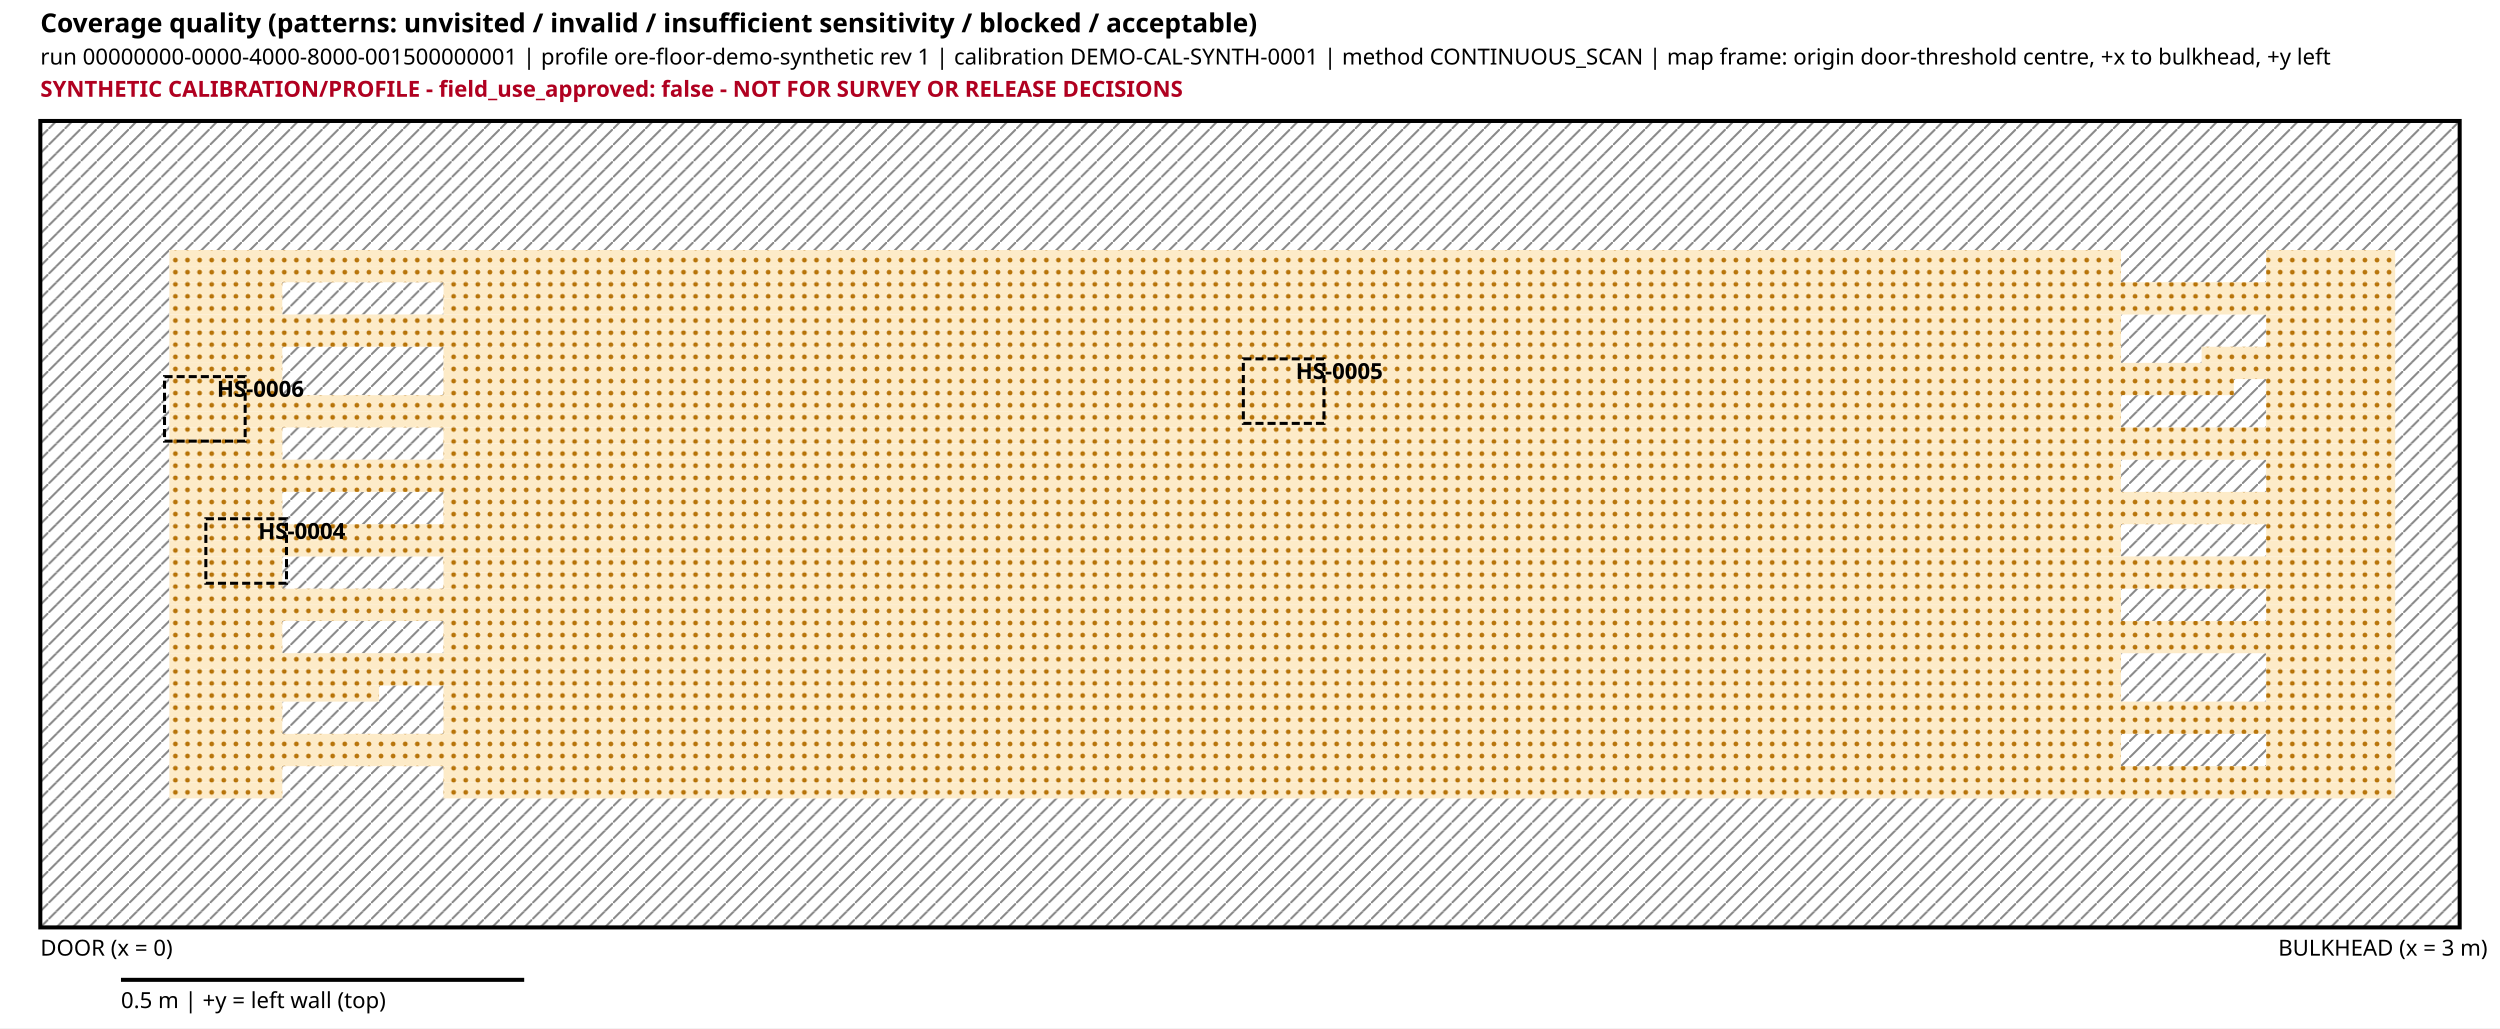
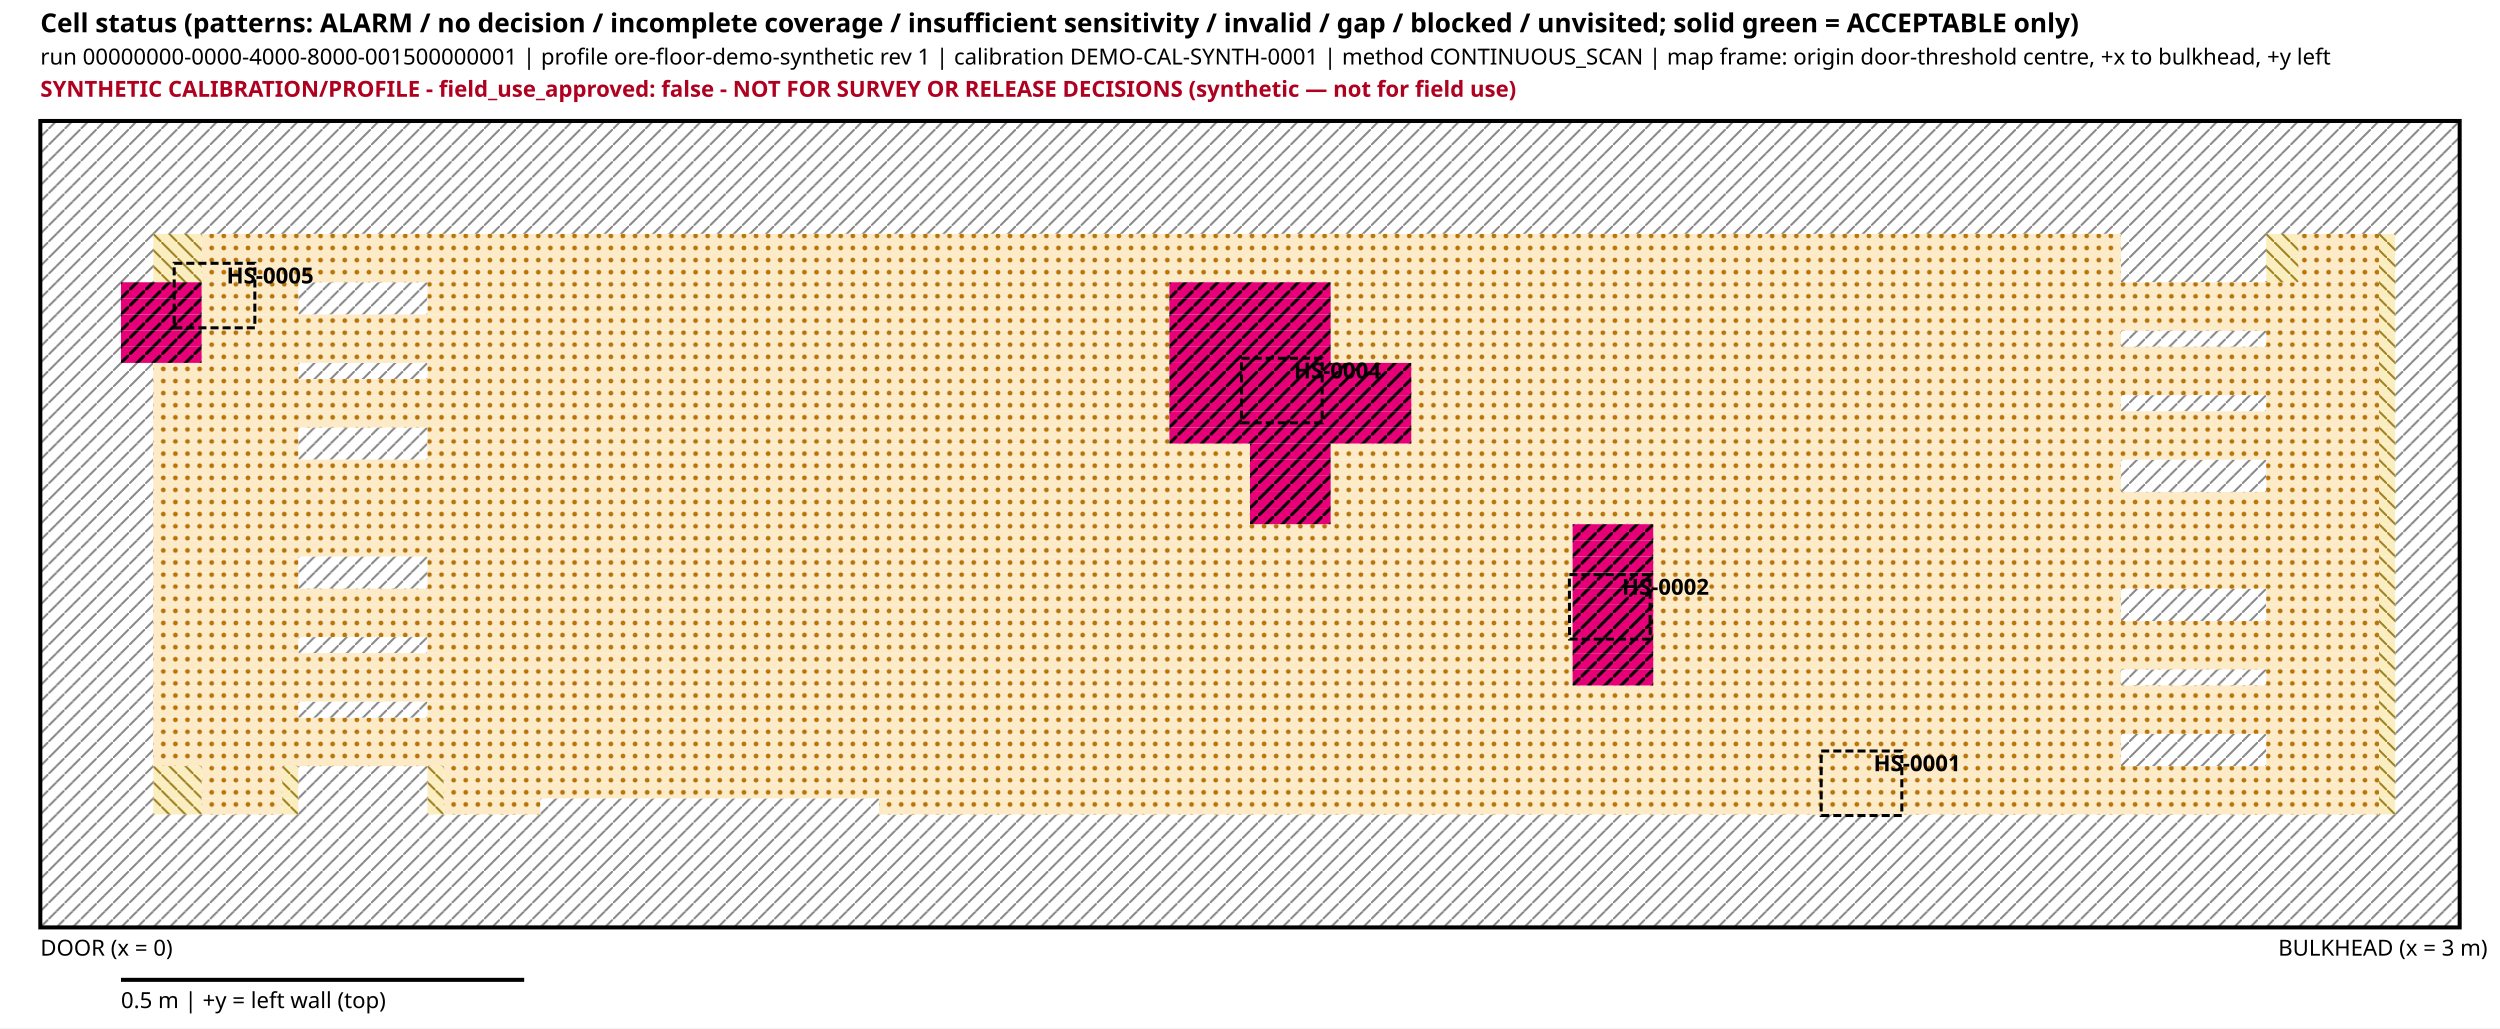
<svg xmlns="http://www.w3.org/2000/svg" width="1240" height="510" viewBox="0 0 1240 510" font-family="sans-serif" font-size="11">
  <defs>
    <pattern id="p-UNVISITED" width="8" height="8" patternUnits="userSpaceOnUse">
      <rect width="8" height="8" fill="#fff" />
      <path d="M0 8L8 0" stroke="#888" stroke-width="1" />
    </pattern>
    <pattern id="p-INVALID_DATA" width="8" height="8" patternUnits="userSpaceOnUse">
      <rect width="8" height="8" fill="#f6d5d5" />
      <path d="M0 0L8 8M0 8L8 0" stroke="#c83c3c" stroke-width="1" />
    </pattern>
    <pattern id="p-INSUFFICIENT_SENSITIVITY" width="6" height="6" patternUnits="userSpaceOnUse">
      <rect width="6" height="6" fill="#fdebc8" />
      <circle cx="3" cy="3" r="1.2" fill="#b9770e" />
    </pattern>
    <pattern id="p-BLOCKED" width="8" height="8" patternUnits="userSpaceOnUse">
      <rect width="8" height="8" fill="#e4dcf0" />
      <path d="M0 4H8" stroke="#785aa0" stroke-width="2" />
    </pattern>
    <pattern id="p-EXCLUDED" width="8" height="8" patternUnits="userSpaceOnUse">
      <rect width="8" height="8" fill="#5a5a5a" />
    </pattern>
    <pattern id="p-ACCEPTABLE" width="8" height="8" patternUnits="userSpaceOnUse">
      <rect width="8" height="8" fill="#2e8b57" />
    </pattern>
+     <pattern id="p-NO_DECISION" width="8" height="8" patternUnits="userSpaceOnUse">
+       <rect width="8" height="8" fill="#e6e6f2" />
+       <path d="M0 4H8M4 0V8" stroke="#6a6aa0" stroke-width="1" />
+     </pattern>
+     <pattern id="p-INCOMPLETE_COVERAGE" width="8" height="8" patternUnits="userSpaceOnUse">
+       <rect width="8" height="8" fill="#faeec0" />
+       <path d="M0 0L8 8" stroke="#a08020" stroke-width="1" />
+     </pattern>
+     <pattern id="p-ALARM" width="8" height="8" patternUnits="userSpaceOnUse">
+       <rect width="8" height="8" fill="#e60078" />
+       <path d="M0 8L8 0" stroke="#000" stroke-width="1.5" />
+     </pattern>
+     <pattern id="p-ACQUISITION_GAP" width="8" height="8" patternUnits="userSpaceOnUse">
+       <rect width="8" height="8" fill="#ddd" />
+       <circle cx="4" cy="4" r="2" fill="#666" />
+     </pattern>
  </defs>
  <rect width="1240" height="510" fill="#fff" />
-   <text x="20" y="16" font-size="13" font-weight="bold">Coverage quality (patterns: unvisited / invalid / insufficient sensitivity / blocked / acceptable)</text>
+   <text x="20" y="16" font-size="13" font-weight="bold">Cell status (patterns: ALARM / no decision / incomplete coverage / insufficient sensitivity / invalid / gap / blocked / unvisited; solid green = ACCEPTABLE only)</text>
  <text x="20" y="32">run 00000000-0000-4000-8000-001500000001 | profile ore-floor-demo-synthetic rev 1 | calibration DEMO-CAL-SYNTH-0001 | method CONTINUOUS_SCAN | map frame: origin door-threshold centre, +x to bulkhead, +y left</text>
-   <text x="20" y="48" fill="#b00020" font-weight="bold">SYNTHETIC CALIBRATION/PROFILE - field_use_approved: false - NOT FOR SURVEY OR RELEASE DECISIONS</text>
+   <text x="20" y="48" fill="#b00020" font-weight="bold">SYNTHETIC CALIBRATION/PROFILE - field_use_approved: false - NOT FOR SURVEY OR RELEASE DECISIONS (synthetic — not for field use)</text>
  <rect x="20.0" y="452.0" width="1200.0" height="8.0" fill="url(#p-UNVISITED)" />
  <rect x="20.0" y="444.0" width="1200.0" height="8.0" fill="url(#p-UNVISITED)" />
  <rect x="20.0" y="436.0" width="1200.0" height="8.0" fill="url(#p-UNVISITED)" />
  <rect x="20.0" y="428.0" width="1200.0" height="8.0" fill="url(#p-UNVISITED)" />
  <rect x="20.0" y="420.0" width="1200.0" height="8.0" fill="url(#p-UNVISITED)" />
  <rect x="20.0" y="412.0" width="1200.0" height="8.0" fill="url(#p-UNVISITED)" />
  <rect x="20.0" y="404.0" width="1200.0" height="8.0" fill="url(#p-UNVISITED)" />
-   <rect x="20.0" y="396.0" width="1200.0" height="8.0" fill="url(#p-UNVISITED)" />
-   <rect x="20.0" y="388.0" width="64.0" height="8.0" fill="url(#p-UNVISITED)" />
-   <rect x="140.0" y="388.0" width="80.0" height="8.0" fill="url(#p-UNVISITED)" />
+   <rect x="20.0" y="396.0" width="56.0" height="8.0" fill="url(#p-UNVISITED)" />
+   <rect x="148.0" y="396.0" width="64.0" height="8.0" fill="url(#p-UNVISITED)" />
+   <rect x="268.0" y="396.0" width="168.0" height="8.0" fill="url(#p-UNVISITED)" />
+   <rect x="1188.0" y="396.0" width="32.0" height="8.0" fill="url(#p-UNVISITED)" />
+   <rect x="20.0" y="388.0" width="56.0" height="8.0" fill="url(#p-UNVISITED)" />
+   <rect x="148.0" y="388.0" width="64.0" height="8.0" fill="url(#p-UNVISITED)" />
  <rect x="1188.0" y="388.0" width="32.0" height="8.0" fill="url(#p-UNVISITED)" />
-   <rect x="20.0" y="380.0" width="64.0" height="8.0" fill="url(#p-UNVISITED)" />
-   <rect x="140.0" y="380.0" width="80.0" height="8.0" fill="url(#p-UNVISITED)" />
+   <rect x="20.0" y="380.0" width="56.0" height="8.0" fill="url(#p-UNVISITED)" />
+   <rect x="148.0" y="380.0" width="64.0" height="8.0" fill="url(#p-UNVISITED)" />
  <rect x="1188.0" y="380.0" width="32.0" height="8.0" fill="url(#p-UNVISITED)" />
-   <rect x="20.0" y="372.0" width="64.0" height="8.0" fill="url(#p-UNVISITED)" />
+   <rect x="20.0" y="372.0" width="56.0" height="8.0" fill="url(#p-UNVISITED)" />
  <rect x="1052.0" y="372.0" width="72.0" height="8.0" fill="url(#p-UNVISITED)" />
  <rect x="1188.0" y="372.0" width="32.0" height="8.0" fill="url(#p-UNVISITED)" />
-   <rect x="20.0" y="364.0" width="64.0" height="8.0" fill="url(#p-UNVISITED)" />
+   <rect x="20.0" y="364.0" width="56.0" height="8.0" fill="url(#p-UNVISITED)" />
  <rect x="1052.0" y="364.0" width="72.0" height="8.0" fill="url(#p-UNVISITED)" />
  <rect x="1188.0" y="364.0" width="32.0" height="8.0" fill="url(#p-UNVISITED)" />
-   <rect x="20.0" y="356.0" width="64.0" height="8.0" fill="url(#p-UNVISITED)" />
-   <rect x="140.0" y="356.0" width="80.0" height="8.0" fill="url(#p-UNVISITED)" />
+   <rect x="20.0" y="356.0" width="56.0" height="8.0" fill="url(#p-UNVISITED)" />
  <rect x="1188.0" y="356.0" width="32.0" height="8.0" fill="url(#p-UNVISITED)" />
-   <rect x="20.0" y="348.0" width="64.0" height="8.0" fill="url(#p-UNVISITED)" />
-   <rect x="140.0" y="348.0" width="80.0" height="8.0" fill="url(#p-UNVISITED)" />
+   <rect x="20.0" y="348.0" width="56.0" height="8.0" fill="url(#p-UNVISITED)" />
+   <rect x="148.0" y="348.0" width="64.0" height="8.0" fill="url(#p-UNVISITED)" />
  <rect x="1188.0" y="348.0" width="32.0" height="8.0" fill="url(#p-UNVISITED)" />
-   <rect x="20.0" y="340.0" width="64.0" height="8.0" fill="url(#p-UNVISITED)" />
-   <rect x="188.0" y="340.0" width="32.0" height="8.0" fill="url(#p-UNVISITED)" />
-   <rect x="1052.0" y="340.0" width="72.0" height="8.0" fill="url(#p-UNVISITED)" />
+   <rect x="20.0" y="340.0" width="56.0" height="8.0" fill="url(#p-UNVISITED)" />
  <rect x="1188.0" y="340.0" width="32.0" height="8.0" fill="url(#p-UNVISITED)" />
-   <rect x="20.0" y="332.0" width="64.0" height="8.0" fill="url(#p-UNVISITED)" />
+   <rect x="20.0" y="332.0" width="56.0" height="8.0" fill="url(#p-UNVISITED)" />
  <rect x="1052.0" y="332.0" width="72.0" height="8.0" fill="url(#p-UNVISITED)" />
  <rect x="1188.0" y="332.0" width="32.0" height="8.0" fill="url(#p-UNVISITED)" />
-   <rect x="20.0" y="324.0" width="64.0" height="8.0" fill="url(#p-UNVISITED)" />
-   <rect x="1052.0" y="324.0" width="72.0" height="8.0" fill="url(#p-UNVISITED)" />
+   <rect x="20.0" y="324.0" width="56.0" height="8.0" fill="url(#p-UNVISITED)" />
  <rect x="1188.0" y="324.0" width="32.0" height="8.0" fill="url(#p-UNVISITED)" />
-   <rect x="20.0" y="316.0" width="64.0" height="8.0" fill="url(#p-UNVISITED)" />
-   <rect x="140.0" y="316.0" width="80.0" height="8.0" fill="url(#p-UNVISITED)" />
+   <rect x="20.0" y="316.0" width="56.0" height="8.0" fill="url(#p-UNVISITED)" />
+   <rect x="148.0" y="316.0" width="64.0" height="8.0" fill="url(#p-UNVISITED)" />
  <rect x="1188.0" y="316.0" width="32.0" height="8.0" fill="url(#p-UNVISITED)" />
-   <rect x="20.0" y="308.0" width="64.0" height="8.0" fill="url(#p-UNVISITED)" />
-   <rect x="140.0" y="308.0" width="80.0" height="8.0" fill="url(#p-UNVISITED)" />
+   <rect x="20.0" y="308.0" width="56.0" height="8.0" fill="url(#p-UNVISITED)" />
  <rect x="1188.0" y="308.0" width="32.0" height="8.0" fill="url(#p-UNVISITED)" />
-   <rect x="20.0" y="300.0" width="64.0" height="8.0" fill="url(#p-UNVISITED)" />
+   <rect x="20.0" y="300.0" width="56.0" height="8.0" fill="url(#p-UNVISITED)" />
  <rect x="1052.0" y="300.0" width="72.0" height="8.0" fill="url(#p-UNVISITED)" />
  <rect x="1188.0" y="300.0" width="32.0" height="8.0" fill="url(#p-UNVISITED)" />
-   <rect x="20.0" y="292.0" width="64.0" height="8.0" fill="url(#p-UNVISITED)" />
+   <rect x="20.0" y="292.0" width="56.0" height="8.0" fill="url(#p-UNVISITED)" />
  <rect x="1052.0" y="292.0" width="72.0" height="8.0" fill="url(#p-UNVISITED)" />
  <rect x="1188.0" y="292.0" width="32.0" height="8.0" fill="url(#p-UNVISITED)" />
-   <rect x="20.0" y="284.0" width="64.0" height="8.0" fill="url(#p-UNVISITED)" />
-   <rect x="140.0" y="284.0" width="80.0" height="8.0" fill="url(#p-UNVISITED)" />
+   <rect x="20.0" y="284.0" width="56.0" height="8.0" fill="url(#p-UNVISITED)" />
+   <rect x="148.0" y="284.0" width="64.0" height="8.0" fill="url(#p-UNVISITED)" />
  <rect x="1188.0" y="284.0" width="32.0" height="8.0" fill="url(#p-UNVISITED)" />
-   <rect x="20.0" y="276.0" width="64.0" height="8.0" fill="url(#p-UNVISITED)" />
-   <rect x="140.0" y="276.0" width="80.0" height="8.0" fill="url(#p-UNVISITED)" />
+   <rect x="20.0" y="276.0" width="56.0" height="8.0" fill="url(#p-UNVISITED)" />
+   <rect x="148.0" y="276.0" width="64.0" height="8.0" fill="url(#p-UNVISITED)" />
  <rect x="1188.0" y="276.0" width="32.0" height="8.0" fill="url(#p-UNVISITED)" />
-   <rect x="20.0" y="268.0" width="64.0" height="8.0" fill="url(#p-UNVISITED)" />
-   <rect x="1052.0" y="268.0" width="72.0" height="8.0" fill="url(#p-UNVISITED)" />
+   <rect x="20.0" y="268.0" width="56.0" height="8.0" fill="url(#p-UNVISITED)" />
  <rect x="1188.0" y="268.0" width="32.0" height="8.0" fill="url(#p-UNVISITED)" />
-   <rect x="20.0" y="260.0" width="64.0" height="8.0" fill="url(#p-UNVISITED)" />
-   <rect x="1052.0" y="260.0" width="72.0" height="8.0" fill="url(#p-UNVISITED)" />
+   <rect x="20.0" y="260.0" width="56.0" height="8.0" fill="url(#p-UNVISITED)" />
  <rect x="1188.0" y="260.0" width="32.0" height="8.0" fill="url(#p-UNVISITED)" />
-   <rect x="20.0" y="252.0" width="64.0" height="8.0" fill="url(#p-UNVISITED)" />
-   <rect x="140.0" y="252.0" width="80.0" height="8.0" fill="url(#p-UNVISITED)" />
+   <rect x="20.0" y="252.0" width="56.0" height="8.0" fill="url(#p-UNVISITED)" />
  <rect x="1188.0" y="252.0" width="32.0" height="8.0" fill="url(#p-UNVISITED)" />
-   <rect x="20.0" y="244.0" width="64.0" height="8.0" fill="url(#p-UNVISITED)" />
-   <rect x="140.0" y="244.0" width="80.0" height="8.0" fill="url(#p-UNVISITED)" />
+   <rect x="20.0" y="244.0" width="56.0" height="8.0" fill="url(#p-UNVISITED)" />
  <rect x="1188.0" y="244.0" width="32.0" height="8.0" fill="url(#p-UNVISITED)" />
-   <rect x="20.0" y="236.0" width="64.0" height="8.0" fill="url(#p-UNVISITED)" />
+   <rect x="20.0" y="236.0" width="56.0" height="8.0" fill="url(#p-UNVISITED)" />
  <rect x="1052.0" y="236.0" width="72.0" height="8.0" fill="url(#p-UNVISITED)" />
  <rect x="1188.0" y="236.0" width="32.0" height="8.0" fill="url(#p-UNVISITED)" />
-   <rect x="20.0" y="228.0" width="64.0" height="8.0" fill="url(#p-UNVISITED)" />
+   <rect x="20.0" y="228.0" width="56.0" height="8.0" fill="url(#p-UNVISITED)" />
  <rect x="1052.0" y="228.0" width="72.0" height="8.0" fill="url(#p-UNVISITED)" />
  <rect x="1188.0" y="228.0" width="32.0" height="8.0" fill="url(#p-UNVISITED)" />
-   <rect x="20.0" y="220.0" width="64.0" height="8.0" fill="url(#p-UNVISITED)" />
-   <rect x="140.0" y="220.0" width="80.0" height="8.0" fill="url(#p-UNVISITED)" />
+   <rect x="20.0" y="220.0" width="56.0" height="8.0" fill="url(#p-UNVISITED)" />
+   <rect x="148.0" y="220.0" width="64.0" height="8.0" fill="url(#p-UNVISITED)" />
  <rect x="1188.0" y="220.0" width="32.0" height="8.0" fill="url(#p-UNVISITED)" />
-   <rect x="20.0" y="212.0" width="64.0" height="8.0" fill="url(#p-UNVISITED)" />
-   <rect x="140.0" y="212.0" width="80.0" height="8.0" fill="url(#p-UNVISITED)" />
+   <rect x="20.0" y="212.0" width="56.0" height="8.0" fill="url(#p-UNVISITED)" />
+   <rect x="148.0" y="212.0" width="64.0" height="8.0" fill="url(#p-UNVISITED)" />
  <rect x="1188.0" y="212.0" width="32.0" height="8.0" fill="url(#p-UNVISITED)" />
-   <rect x="20.0" y="204.0" width="64.0" height="8.0" fill="url(#p-UNVISITED)" />
-   <rect x="1052.0" y="204.0" width="72.0" height="8.0" fill="url(#p-UNVISITED)" />
+   <rect x="20.0" y="204.0" width="56.0" height="8.0" fill="url(#p-UNVISITED)" />
  <rect x="1188.0" y="204.0" width="32.0" height="8.0" fill="url(#p-UNVISITED)" />
-   <rect x="20.0" y="196.0" width="64.0" height="8.0" fill="url(#p-UNVISITED)" />
+   <rect x="20.0" y="196.0" width="56.0" height="8.0" fill="url(#p-UNVISITED)" />
  <rect x="1052.0" y="196.0" width="72.0" height="8.0" fill="url(#p-UNVISITED)" />
  <rect x="1188.0" y="196.0" width="32.0" height="8.0" fill="url(#p-UNVISITED)" />
-   <rect x="20.0" y="188.0" width="64.0" height="8.0" fill="url(#p-UNVISITED)" />
-   <rect x="140.0" y="188.0" width="80.0" height="8.0" fill="url(#p-UNVISITED)" />
-   <rect x="1108.0" y="188.0" width="16.0" height="8.0" fill="url(#p-UNVISITED)" />
+   <rect x="20.0" y="188.0" width="56.0" height="8.0" fill="url(#p-UNVISITED)" />
  <rect x="1188.0" y="188.0" width="32.0" height="8.0" fill="url(#p-UNVISITED)" />
-   <rect x="20.0" y="180.0" width="64.0" height="8.0" fill="url(#p-UNVISITED)" />
-   <rect x="140.0" y="180.0" width="80.0" height="8.0" fill="url(#p-UNVISITED)" />
+   <rect x="20.0" y="180.0" width="56.0" height="8.0" fill="url(#p-UNVISITED)" />
+   <rect x="148.0" y="180.0" width="64.0" height="8.0" fill="url(#p-UNVISITED)" />
  <rect x="1188.0" y="180.0" width="32.0" height="8.0" fill="url(#p-UNVISITED)" />
-   <rect x="20.0" y="172.0" width="64.0" height="8.0" fill="url(#p-UNVISITED)" />
-   <rect x="140.0" y="172.0" width="80.0" height="8.0" fill="url(#p-UNVISITED)" />
-   <rect x="1052.0" y="172.0" width="40.0" height="8.0" fill="url(#p-UNVISITED)" />
+   <rect x="20.0" y="172.0" width="40.0" height="8.0" fill="url(#p-UNVISITED)" />
  <rect x="1188.0" y="172.0" width="32.0" height="8.0" fill="url(#p-UNVISITED)" />
-   <rect x="20.0" y="164.0" width="64.0" height="8.0" fill="url(#p-UNVISITED)" />
+   <rect x="20.0" y="164.0" width="40.0" height="8.0" fill="url(#p-UNVISITED)" />
  <rect x="1052.0" y="164.0" width="72.0" height="8.0" fill="url(#p-UNVISITED)" />
  <rect x="1188.0" y="164.0" width="32.0" height="8.0" fill="url(#p-UNVISITED)" />
-   <rect x="20.0" y="156.0" width="64.0" height="8.0" fill="url(#p-UNVISITED)" />
-   <rect x="1052.0" y="156.0" width="72.0" height="8.0" fill="url(#p-UNVISITED)" />
+   <rect x="20.0" y="156.0" width="40.0" height="8.0" fill="url(#p-UNVISITED)" />
  <rect x="1188.0" y="156.0" width="32.0" height="8.0" fill="url(#p-UNVISITED)" />
-   <rect x="20.0" y="148.0" width="64.0" height="8.0" fill="url(#p-UNVISITED)" />
-   <rect x="140.0" y="148.0" width="80.0" height="8.0" fill="url(#p-UNVISITED)" />
+   <rect x="20.0" y="148.0" width="40.0" height="8.0" fill="url(#p-UNVISITED)" />
+   <rect x="148.0" y="148.0" width="64.0" height="8.0" fill="url(#p-UNVISITED)" />
  <rect x="1188.0" y="148.0" width="32.0" height="8.0" fill="url(#p-UNVISITED)" />
-   <rect x="20.0" y="140.0" width="64.0" height="8.0" fill="url(#p-UNVISITED)" />
-   <rect x="140.0" y="140.0" width="80.0" height="8.0" fill="url(#p-UNVISITED)" />
+   <rect x="20.0" y="140.0" width="40.0" height="8.0" fill="url(#p-UNVISITED)" />
+   <rect x="148.0" y="140.0" width="64.0" height="8.0" fill="url(#p-UNVISITED)" />
  <rect x="1188.0" y="140.0" width="32.0" height="8.0" fill="url(#p-UNVISITED)" />
-   <rect x="20.0" y="132.0" width="64.0" height="8.0" fill="url(#p-UNVISITED)" />
+   <rect x="20.0" y="132.0" width="56.0" height="8.0" fill="url(#p-UNVISITED)" />
  <rect x="1052.0" y="132.0" width="72.0" height="8.0" fill="url(#p-UNVISITED)" />
  <rect x="1188.0" y="132.0" width="32.0" height="8.0" fill="url(#p-UNVISITED)" />
-   <rect x="20.0" y="124.0" width="64.0" height="8.0" fill="url(#p-UNVISITED)" />
+   <rect x="20.0" y="124.0" width="56.0" height="8.0" fill="url(#p-UNVISITED)" />
  <rect x="1052.0" y="124.0" width="72.0" height="8.0" fill="url(#p-UNVISITED)" />
  <rect x="1188.0" y="124.0" width="32.0" height="8.0" fill="url(#p-UNVISITED)" />
-   <rect x="20.0" y="116.0" width="1200.0" height="8.0" fill="url(#p-UNVISITED)" />
+   <rect x="20.0" y="116.0" width="56.0" height="8.0" fill="url(#p-UNVISITED)" />
+   <rect x="1052.0" y="116.0" width="72.0" height="8.0" fill="url(#p-UNVISITED)" />
+   <rect x="1188.0" y="116.0" width="32.0" height="8.0" fill="url(#p-UNVISITED)" />
  <rect x="20.0" y="108.0" width="1200.0" height="8.0" fill="url(#p-UNVISITED)" />
  <rect x="20.0" y="100.0" width="1200.0" height="8.0" fill="url(#p-UNVISITED)" />
  <rect x="20.0" y="92.0" width="1200.0" height="8.0" fill="url(#p-UNVISITED)" />
  <rect x="20.0" y="84.0" width="1200.0" height="8.0" fill="url(#p-UNVISITED)" />
  <rect x="20.0" y="76.0" width="1200.0" height="8.0" fill="url(#p-UNVISITED)" />
  <rect x="20.0" y="68.0" width="1200.0" height="8.0" fill="url(#p-UNVISITED)" />
  <rect x="20.0" y="60.0" width="1200.0" height="8.0" fill="url(#p-UNVISITED)" />
-   <rect x="84.0" y="388.0" width="56.0" height="8.0" fill="url(#p-INSUFFICIENT_SENSITIVITY)" />
-   <rect x="220.0" y="388.0" width="968.0" height="8.0" fill="url(#p-INSUFFICIENT_SENSITIVITY)" />
-   <rect x="84.0" y="380.0" width="56.0" height="8.0" fill="url(#p-INSUFFICIENT_SENSITIVITY)" />
-   <rect x="220.0" y="380.0" width="968.0" height="8.0" fill="url(#p-INSUFFICIENT_SENSITIVITY)" />
-   <rect x="84.0" y="372.0" width="968.0" height="8.0" fill="url(#p-INSUFFICIENT_SENSITIVITY)" />
-   <rect x="1124.0" y="372.0" width="64.0" height="8.0" fill="url(#p-INSUFFICIENT_SENSITIVITY)" />
-   <rect x="84.0" y="364.0" width="968.0" height="8.0" fill="url(#p-INSUFFICIENT_SENSITIVITY)" />
-   <rect x="1124.0" y="364.0" width="64.0" height="8.0" fill="url(#p-INSUFFICIENT_SENSITIVITY)" />
-   <rect x="84.0" y="356.0" width="56.0" height="8.0" fill="url(#p-INSUFFICIENT_SENSITIVITY)" />
-   <rect x="220.0" y="356.0" width="968.0" height="8.0" fill="url(#p-INSUFFICIENT_SENSITIVITY)" />
-   <rect x="84.0" y="348.0" width="56.0" height="8.0" fill="url(#p-INSUFFICIENT_SENSITIVITY)" />
-   <rect x="220.0" y="348.0" width="968.0" height="8.0" fill="url(#p-INSUFFICIENT_SENSITIVITY)" />
-   <rect x="84.0" y="340.0" width="104.0" height="8.0" fill="url(#p-INSUFFICIENT_SENSITIVITY)" />
-   <rect x="220.0" y="340.0" width="832.0" height="8.0" fill="url(#p-INSUFFICIENT_SENSITIVITY)" />
-   <rect x="1124.0" y="340.0" width="64.0" height="8.0" fill="url(#p-INSUFFICIENT_SENSITIVITY)" />
-   <rect x="84.0" y="332.0" width="968.0" height="8.0" fill="url(#p-INSUFFICIENT_SENSITIVITY)" />
-   <rect x="1124.0" y="332.0" width="64.0" height="8.0" fill="url(#p-INSUFFICIENT_SENSITIVITY)" />
-   <rect x="84.0" y="324.0" width="968.0" height="8.0" fill="url(#p-INSUFFICIENT_SENSITIVITY)" />
-   <rect x="1124.0" y="324.0" width="64.0" height="8.0" fill="url(#p-INSUFFICIENT_SENSITIVITY)" />
-   <rect x="84.0" y="316.0" width="56.0" height="8.0" fill="url(#p-INSUFFICIENT_SENSITIVITY)" />
-   <rect x="220.0" y="316.0" width="968.0" height="8.0" fill="url(#p-INSUFFICIENT_SENSITIVITY)" />
-   <rect x="84.0" y="308.0" width="56.0" height="8.0" fill="url(#p-INSUFFICIENT_SENSITIVITY)" />
-   <rect x="220.0" y="308.0" width="968.0" height="8.0" fill="url(#p-INSUFFICIENT_SENSITIVITY)" />
-   <rect x="84.0" y="300.0" width="968.0" height="8.0" fill="url(#p-INSUFFICIENT_SENSITIVITY)" />
-   <rect x="1124.0" y="300.0" width="64.0" height="8.0" fill="url(#p-INSUFFICIENT_SENSITIVITY)" />
-   <rect x="84.0" y="292.0" width="968.0" height="8.0" fill="url(#p-INSUFFICIENT_SENSITIVITY)" />
-   <rect x="1124.0" y="292.0" width="64.0" height="8.0" fill="url(#p-INSUFFICIENT_SENSITIVITY)" />
-   <rect x="84.0" y="284.0" width="56.0" height="8.0" fill="url(#p-INSUFFICIENT_SENSITIVITY)" />
-   <rect x="220.0" y="284.0" width="968.0" height="8.0" fill="url(#p-INSUFFICIENT_SENSITIVITY)" />
-   <rect x="84.0" y="276.0" width="56.0" height="8.0" fill="url(#p-INSUFFICIENT_SENSITIVITY)" />
-   <rect x="220.0" y="276.0" width="968.0" height="8.0" fill="url(#p-INSUFFICIENT_SENSITIVITY)" />
-   <rect x="84.0" y="268.0" width="968.0" height="8.0" fill="url(#p-INSUFFICIENT_SENSITIVITY)" />
-   <rect x="1124.0" y="268.0" width="64.0" height="8.0" fill="url(#p-INSUFFICIENT_SENSITIVITY)" />
-   <rect x="84.0" y="260.0" width="968.0" height="8.0" fill="url(#p-INSUFFICIENT_SENSITIVITY)" />
-   <rect x="1124.0" y="260.0" width="64.0" height="8.0" fill="url(#p-INSUFFICIENT_SENSITIVITY)" />
-   <rect x="84.0" y="252.0" width="56.0" height="8.0" fill="url(#p-INSUFFICIENT_SENSITIVITY)" />
-   <rect x="220.0" y="252.0" width="968.0" height="8.0" fill="url(#p-INSUFFICIENT_SENSITIVITY)" />
-   <rect x="84.0" y="244.0" width="56.0" height="8.0" fill="url(#p-INSUFFICIENT_SENSITIVITY)" />
-   <rect x="220.0" y="244.0" width="968.0" height="8.0" fill="url(#p-INSUFFICIENT_SENSITIVITY)" />
-   <rect x="84.0" y="236.0" width="968.0" height="8.0" fill="url(#p-INSUFFICIENT_SENSITIVITY)" />
-   <rect x="1124.0" y="236.0" width="64.0" height="8.0" fill="url(#p-INSUFFICIENT_SENSITIVITY)" />
-   <rect x="84.0" y="228.0" width="968.0" height="8.0" fill="url(#p-INSUFFICIENT_SENSITIVITY)" />
-   <rect x="1124.0" y="228.0" width="64.0" height="8.0" fill="url(#p-INSUFFICIENT_SENSITIVITY)" />
-   <rect x="84.0" y="220.0" width="56.0" height="8.0" fill="url(#p-INSUFFICIENT_SENSITIVITY)" />
-   <rect x="220.0" y="220.0" width="968.0" height="8.0" fill="url(#p-INSUFFICIENT_SENSITIVITY)" />
-   <rect x="84.0" y="212.0" width="56.0" height="8.0" fill="url(#p-INSUFFICIENT_SENSITIVITY)" />
-   <rect x="220.0" y="212.0" width="968.0" height="8.0" fill="url(#p-INSUFFICIENT_SENSITIVITY)" />
-   <rect x="84.0" y="204.0" width="968.0" height="8.0" fill="url(#p-INSUFFICIENT_SENSITIVITY)" />
-   <rect x="1124.0" y="204.0" width="64.0" height="8.0" fill="url(#p-INSUFFICIENT_SENSITIVITY)" />
-   <rect x="84.0" y="196.0" width="968.0" height="8.0" fill="url(#p-INSUFFICIENT_SENSITIVITY)" />
-   <rect x="1124.0" y="196.0" width="64.0" height="8.0" fill="url(#p-INSUFFICIENT_SENSITIVITY)" />
-   <rect x="84.0" y="188.0" width="56.0" height="8.0" fill="url(#p-INSUFFICIENT_SENSITIVITY)" />
-   <rect x="220.0" y="188.0" width="888.0" height="8.0" fill="url(#p-INSUFFICIENT_SENSITIVITY)" />
-   <rect x="1124.0" y="188.0" width="64.0" height="8.0" fill="url(#p-INSUFFICIENT_SENSITIVITY)" />
-   <rect x="84.0" y="180.0" width="56.0" height="8.0" fill="url(#p-INSUFFICIENT_SENSITIVITY)" />
-   <rect x="220.0" y="180.0" width="968.0" height="8.0" fill="url(#p-INSUFFICIENT_SENSITIVITY)" />
-   <rect x="84.0" y="172.0" width="56.0" height="8.0" fill="url(#p-INSUFFICIENT_SENSITIVITY)" />
-   <rect x="220.0" y="172.0" width="832.0" height="8.0" fill="url(#p-INSUFFICIENT_SENSITIVITY)" />
-   <rect x="1092.0" y="172.0" width="96.0" height="8.0" fill="url(#p-INSUFFICIENT_SENSITIVITY)" />
-   <rect x="84.0" y="164.0" width="968.0" height="8.0" fill="url(#p-INSUFFICIENT_SENSITIVITY)" />
-   <rect x="1124.0" y="164.0" width="64.0" height="8.0" fill="url(#p-INSUFFICIENT_SENSITIVITY)" />
-   <rect x="84.0" y="156.0" width="968.0" height="8.0" fill="url(#p-INSUFFICIENT_SENSITIVITY)" />
-   <rect x="1124.0" y="156.0" width="64.0" height="8.0" fill="url(#p-INSUFFICIENT_SENSITIVITY)" />
-   <rect x="84.0" y="148.0" width="56.0" height="8.0" fill="url(#p-INSUFFICIENT_SENSITIVITY)" />
-   <rect x="220.0" y="148.0" width="968.0" height="8.0" fill="url(#p-INSUFFICIENT_SENSITIVITY)" />
-   <rect x="84.0" y="140.0" width="56.0" height="8.0" fill="url(#p-INSUFFICIENT_SENSITIVITY)" />
-   <rect x="220.0" y="140.0" width="968.0" height="8.0" fill="url(#p-INSUFFICIENT_SENSITIVITY)" />
-   <rect x="84.0" y="132.0" width="968.0" height="8.0" fill="url(#p-INSUFFICIENT_SENSITIVITY)" />
-   <rect x="1124.0" y="132.0" width="64.0" height="8.0" fill="url(#p-INSUFFICIENT_SENSITIVITY)" />
-   <rect x="84.0" y="124.0" width="968.0" height="8.0" fill="url(#p-INSUFFICIENT_SENSITIVITY)" />
-   <rect x="1124.0" y="124.0" width="64.0" height="8.0" fill="url(#p-INSUFFICIENT_SENSITIVITY)" />
+   <rect x="100.0" y="396.0" width="40.0" height="8.0" fill="url(#p-INSUFFICIENT_SENSITIVITY)" />
+   <rect x="220.0" y="396.0" width="48.0" height="8.0" fill="url(#p-INSUFFICIENT_SENSITIVITY)" />
+   <rect x="436.0" y="396.0" width="744.0" height="8.0" fill="url(#p-INSUFFICIENT_SENSITIVITY)" />
+   <rect x="100.0" y="388.0" width="40.0" height="8.0" fill="url(#p-INSUFFICIENT_SENSITIVITY)" />
+   <rect x="220.0" y="388.0" width="960.0" height="8.0" fill="url(#p-INSUFFICIENT_SENSITIVITY)" />
+   <rect x="100.0" y="380.0" width="40.0" height="8.0" fill="url(#p-INSUFFICIENT_SENSITIVITY)" />
+   <rect x="220.0" y="380.0" width="960.0" height="8.0" fill="url(#p-INSUFFICIENT_SENSITIVITY)" />
+   <rect x="76.0" y="372.0" width="976.0" height="8.0" fill="url(#p-INSUFFICIENT_SENSITIVITY)" />
+   <rect x="1124.0" y="372.0" width="56.0" height="8.0" fill="url(#p-INSUFFICIENT_SENSITIVITY)" />
+   <rect x="76.0" y="364.0" width="976.0" height="8.0" fill="url(#p-INSUFFICIENT_SENSITIVITY)" />
+   <rect x="1124.0" y="364.0" width="56.0" height="8.0" fill="url(#p-INSUFFICIENT_SENSITIVITY)" />
+   <rect x="76.0" y="356.0" width="1104.0" height="8.0" fill="url(#p-INSUFFICIENT_SENSITIVITY)" />
+   <rect x="76.0" y="348.0" width="72.0" height="8.0" fill="url(#p-INSUFFICIENT_SENSITIVITY)" />
+   <rect x="212.0" y="348.0" width="968.0" height="8.0" fill="url(#p-INSUFFICIENT_SENSITIVITY)" />
+   <rect x="76.0" y="340.0" width="1104.0" height="8.0" fill="url(#p-INSUFFICIENT_SENSITIVITY)" />
+   <rect x="76.0" y="332.0" width="704.0" height="8.0" fill="url(#p-INSUFFICIENT_SENSITIVITY)" />
+   <rect x="820.0" y="332.0" width="232.0" height="8.0" fill="url(#p-INSUFFICIENT_SENSITIVITY)" />
+   <rect x="1124.0" y="332.0" width="56.0" height="8.0" fill="url(#p-INSUFFICIENT_SENSITIVITY)" />
+   <rect x="76.0" y="324.0" width="704.0" height="8.0" fill="url(#p-INSUFFICIENT_SENSITIVITY)" />
+   <rect x="820.0" y="324.0" width="360.0" height="8.0" fill="url(#p-INSUFFICIENT_SENSITIVITY)" />
+   <rect x="76.0" y="316.0" width="72.0" height="8.0" fill="url(#p-INSUFFICIENT_SENSITIVITY)" />
+   <rect x="212.0" y="316.0" width="568.0" height="8.0" fill="url(#p-INSUFFICIENT_SENSITIVITY)" />
+   <rect x="820.0" y="316.0" width="360.0" height="8.0" fill="url(#p-INSUFFICIENT_SENSITIVITY)" />
+   <rect x="76.0" y="308.0" width="704.0" height="8.0" fill="url(#p-INSUFFICIENT_SENSITIVITY)" />
+   <rect x="820.0" y="308.0" width="360.0" height="8.0" fill="url(#p-INSUFFICIENT_SENSITIVITY)" />
+   <rect x="76.0" y="300.0" width="704.0" height="8.0" fill="url(#p-INSUFFICIENT_SENSITIVITY)" />
+   <rect x="820.0" y="300.0" width="232.0" height="8.0" fill="url(#p-INSUFFICIENT_SENSITIVITY)" />
+   <rect x="1124.0" y="300.0" width="56.0" height="8.0" fill="url(#p-INSUFFICIENT_SENSITIVITY)" />
+   <rect x="76.0" y="292.0" width="704.0" height="8.0" fill="url(#p-INSUFFICIENT_SENSITIVITY)" />
+   <rect x="820.0" y="292.0" width="232.0" height="8.0" fill="url(#p-INSUFFICIENT_SENSITIVITY)" />
+   <rect x="1124.0" y="292.0" width="56.0" height="8.0" fill="url(#p-INSUFFICIENT_SENSITIVITY)" />
+   <rect x="76.0" y="284.0" width="72.0" height="8.0" fill="url(#p-INSUFFICIENT_SENSITIVITY)" />
+   <rect x="212.0" y="284.0" width="568.0" height="8.0" fill="url(#p-INSUFFICIENT_SENSITIVITY)" />
+   <rect x="820.0" y="284.0" width="360.0" height="8.0" fill="url(#p-INSUFFICIENT_SENSITIVITY)" />
+   <rect x="76.0" y="276.0" width="72.0" height="8.0" fill="url(#p-INSUFFICIENT_SENSITIVITY)" />
+   <rect x="212.0" y="276.0" width="568.0" height="8.0" fill="url(#p-INSUFFICIENT_SENSITIVITY)" />
+   <rect x="820.0" y="276.0" width="360.0" height="8.0" fill="url(#p-INSUFFICIENT_SENSITIVITY)" />
+   <rect x="76.0" y="268.0" width="704.0" height="8.0" fill="url(#p-INSUFFICIENT_SENSITIVITY)" />
+   <rect x="820.0" y="268.0" width="360.0" height="8.0" fill="url(#p-INSUFFICIENT_SENSITIVITY)" />
+   <rect x="76.0" y="260.0" width="704.0" height="8.0" fill="url(#p-INSUFFICIENT_SENSITIVITY)" />
+   <rect x="820.0" y="260.0" width="360.0" height="8.0" fill="url(#p-INSUFFICIENT_SENSITIVITY)" />
+   <rect x="76.0" y="252.0" width="544.0" height="8.0" fill="url(#p-INSUFFICIENT_SENSITIVITY)" />
+   <rect x="660.0" y="252.0" width="520.0" height="8.0" fill="url(#p-INSUFFICIENT_SENSITIVITY)" />
+   <rect x="76.0" y="244.0" width="544.0" height="8.0" fill="url(#p-INSUFFICIENT_SENSITIVITY)" />
+   <rect x="660.0" y="244.0" width="520.0" height="8.0" fill="url(#p-INSUFFICIENT_SENSITIVITY)" />
+   <rect x="76.0" y="236.0" width="544.0" height="8.0" fill="url(#p-INSUFFICIENT_SENSITIVITY)" />
+   <rect x="660.0" y="236.0" width="392.0" height="8.0" fill="url(#p-INSUFFICIENT_SENSITIVITY)" />
+   <rect x="1124.0" y="236.0" width="56.0" height="8.0" fill="url(#p-INSUFFICIENT_SENSITIVITY)" />
+   <rect x="76.0" y="228.0" width="544.0" height="8.0" fill="url(#p-INSUFFICIENT_SENSITIVITY)" />
+   <rect x="660.0" y="228.0" width="392.0" height="8.0" fill="url(#p-INSUFFICIENT_SENSITIVITY)" />
+   <rect x="1124.0" y="228.0" width="56.0" height="8.0" fill="url(#p-INSUFFICIENT_SENSITIVITY)" />
+   <rect x="76.0" y="220.0" width="72.0" height="8.0" fill="url(#p-INSUFFICIENT_SENSITIVITY)" />
+   <rect x="212.0" y="220.0" width="408.0" height="8.0" fill="url(#p-INSUFFICIENT_SENSITIVITY)" />
+   <rect x="660.0" y="220.0" width="520.0" height="8.0" fill="url(#p-INSUFFICIENT_SENSITIVITY)" />
+   <rect x="76.0" y="212.0" width="72.0" height="8.0" fill="url(#p-INSUFFICIENT_SENSITIVITY)" />
+   <rect x="212.0" y="212.0" width="368.0" height="8.0" fill="url(#p-INSUFFICIENT_SENSITIVITY)" />
+   <rect x="700.0" y="212.0" width="480.0" height="8.0" fill="url(#p-INSUFFICIENT_SENSITIVITY)" />
+   <rect x="76.0" y="204.0" width="504.0" height="8.0" fill="url(#p-INSUFFICIENT_SENSITIVITY)" />
+   <rect x="700.0" y="204.0" width="480.0" height="8.0" fill="url(#p-INSUFFICIENT_SENSITIVITY)" />
+   <rect x="76.0" y="196.0" width="504.0" height="8.0" fill="url(#p-INSUFFICIENT_SENSITIVITY)" />
+   <rect x="700.0" y="196.0" width="352.0" height="8.0" fill="url(#p-INSUFFICIENT_SENSITIVITY)" />
+   <rect x="1124.0" y="196.0" width="56.0" height="8.0" fill="url(#p-INSUFFICIENT_SENSITIVITY)" />
+   <rect x="76.0" y="188.0" width="504.0" height="8.0" fill="url(#p-INSUFFICIENT_SENSITIVITY)" />
+   <rect x="700.0" y="188.0" width="480.0" height="8.0" fill="url(#p-INSUFFICIENT_SENSITIVITY)" />
+   <rect x="76.0" y="180.0" width="72.0" height="8.0" fill="url(#p-INSUFFICIENT_SENSITIVITY)" />
+   <rect x="212.0" y="180.0" width="368.0" height="8.0" fill="url(#p-INSUFFICIENT_SENSITIVITY)" />
+   <rect x="700.0" y="180.0" width="480.0" height="8.0" fill="url(#p-INSUFFICIENT_SENSITIVITY)" />
+   <rect x="100.0" y="172.0" width="480.0" height="8.0" fill="url(#p-INSUFFICIENT_SENSITIVITY)" />
+   <rect x="660.0" y="172.0" width="520.0" height="8.0" fill="url(#p-INSUFFICIENT_SENSITIVITY)" />
+   <rect x="100.0" y="164.0" width="480.0" height="8.0" fill="url(#p-INSUFFICIENT_SENSITIVITY)" />
+   <rect x="660.0" y="164.0" width="392.0" height="8.0" fill="url(#p-INSUFFICIENT_SENSITIVITY)" />
+   <rect x="1124.0" y="164.0" width="56.0" height="8.0" fill="url(#p-INSUFFICIENT_SENSITIVITY)" />
+   <rect x="100.0" y="156.0" width="480.0" height="8.0" fill="url(#p-INSUFFICIENT_SENSITIVITY)" />
+   <rect x="660.0" y="156.0" width="520.0" height="8.0" fill="url(#p-INSUFFICIENT_SENSITIVITY)" />
+   <rect x="100.0" y="148.0" width="48.0" height="8.0" fill="url(#p-INSUFFICIENT_SENSITIVITY)" />
+   <rect x="212.0" y="148.0" width="368.0" height="8.0" fill="url(#p-INSUFFICIENT_SENSITIVITY)" />
+   <rect x="660.0" y="148.0" width="520.0" height="8.0" fill="url(#p-INSUFFICIENT_SENSITIVITY)" />
+   <rect x="100.0" y="140.0" width="48.0" height="8.0" fill="url(#p-INSUFFICIENT_SENSITIVITY)" />
+   <rect x="212.0" y="140.0" width="368.0" height="8.0" fill="url(#p-INSUFFICIENT_SENSITIVITY)" />
+   <rect x="660.0" y="140.0" width="520.0" height="8.0" fill="url(#p-INSUFFICIENT_SENSITIVITY)" />
+   <rect x="100.0" y="132.0" width="952.0" height="8.0" fill="url(#p-INSUFFICIENT_SENSITIVITY)" />
+   <rect x="1140.0" y="132.0" width="40.0" height="8.0" fill="url(#p-INSUFFICIENT_SENSITIVITY)" />
+   <rect x="100.0" y="124.0" width="952.0" height="8.0" fill="url(#p-INSUFFICIENT_SENSITIVITY)" />
+   <rect x="1140.0" y="124.0" width="40.0" height="8.0" fill="url(#p-INSUFFICIENT_SENSITIVITY)" />
+   <rect x="100.0" y="116.0" width="952.0" height="8.0" fill="url(#p-INSUFFICIENT_SENSITIVITY)" />
+   <rect x="1140.0" y="116.0" width="40.0" height="8.0" fill="url(#p-INSUFFICIENT_SENSITIVITY)" />
+   <rect x="76.0" y="396.0" width="24.0" height="8.0" fill="url(#p-INCOMPLETE_COVERAGE)" />
+   <rect x="140.0" y="396.0" width="8.0" height="8.0" fill="url(#p-INCOMPLETE_COVERAGE)" />
+   <rect x="212.0" y="396.0" width="8.0" height="8.0" fill="url(#p-INCOMPLETE_COVERAGE)" />
+   <rect x="1180.0" y="396.0" width="8.0" height="8.0" fill="url(#p-INCOMPLETE_COVERAGE)" />
+   <rect x="76.0" y="388.0" width="24.0" height="8.0" fill="url(#p-INCOMPLETE_COVERAGE)" />
+   <rect x="140.0" y="388.0" width="8.0" height="8.0" fill="url(#p-INCOMPLETE_COVERAGE)" />
+   <rect x="212.0" y="388.0" width="8.0" height="8.0" fill="url(#p-INCOMPLETE_COVERAGE)" />
+   <rect x="1180.0" y="388.0" width="8.0" height="8.0" fill="url(#p-INCOMPLETE_COVERAGE)" />
+   <rect x="76.0" y="380.0" width="24.0" height="8.0" fill="url(#p-INCOMPLETE_COVERAGE)" />
+   <rect x="140.0" y="380.0" width="8.0" height="8.0" fill="url(#p-INCOMPLETE_COVERAGE)" />
+   <rect x="212.0" y="380.0" width="8.0" height="8.0" fill="url(#p-INCOMPLETE_COVERAGE)" />
+   <rect x="1180.0" y="380.0" width="8.0" height="8.0" fill="url(#p-INCOMPLETE_COVERAGE)" />
+   <rect x="1180.0" y="372.0" width="8.0" height="8.0" fill="url(#p-INCOMPLETE_COVERAGE)" />
+   <rect x="1180.0" y="364.0" width="8.0" height="8.0" fill="url(#p-INCOMPLETE_COVERAGE)" />
+   <rect x="1180.0" y="356.0" width="8.0" height="8.0" fill="url(#p-INCOMPLETE_COVERAGE)" />
+   <rect x="1180.0" y="348.0" width="8.0" height="8.0" fill="url(#p-INCOMPLETE_COVERAGE)" />
+   <rect x="1180.0" y="340.0" width="8.0" height="8.0" fill="url(#p-INCOMPLETE_COVERAGE)" />
+   <rect x="1180.0" y="332.0" width="8.0" height="8.0" fill="url(#p-INCOMPLETE_COVERAGE)" />
+   <rect x="1180.0" y="324.0" width="8.0" height="8.0" fill="url(#p-INCOMPLETE_COVERAGE)" />
+   <rect x="1180.0" y="316.0" width="8.0" height="8.0" fill="url(#p-INCOMPLETE_COVERAGE)" />
+   <rect x="1180.0" y="308.0" width="8.0" height="8.0" fill="url(#p-INCOMPLETE_COVERAGE)" />
+   <rect x="1180.0" y="300.0" width="8.0" height="8.0" fill="url(#p-INCOMPLETE_COVERAGE)" />
+   <rect x="1180.0" y="292.0" width="8.0" height="8.0" fill="url(#p-INCOMPLETE_COVERAGE)" />
+   <rect x="1180.0" y="284.0" width="8.0" height="8.0" fill="url(#p-INCOMPLETE_COVERAGE)" />
+   <rect x="1180.0" y="276.0" width="8.0" height="8.0" fill="url(#p-INCOMPLETE_COVERAGE)" />
+   <rect x="1180.0" y="268.0" width="8.0" height="8.0" fill="url(#p-INCOMPLETE_COVERAGE)" />
+   <rect x="1180.0" y="260.0" width="8.0" height="8.0" fill="url(#p-INCOMPLETE_COVERAGE)" />
+   <rect x="1180.0" y="252.0" width="8.0" height="8.0" fill="url(#p-INCOMPLETE_COVERAGE)" />
+   <rect x="1180.0" y="244.0" width="8.0" height="8.0" fill="url(#p-INCOMPLETE_COVERAGE)" />
+   <rect x="1180.0" y="236.0" width="8.0" height="8.0" fill="url(#p-INCOMPLETE_COVERAGE)" />
+   <rect x="1180.0" y="228.0" width="8.0" height="8.0" fill="url(#p-INCOMPLETE_COVERAGE)" />
+   <rect x="1180.0" y="220.0" width="8.0" height="8.0" fill="url(#p-INCOMPLETE_COVERAGE)" />
+   <rect x="1180.0" y="212.0" width="8.0" height="8.0" fill="url(#p-INCOMPLETE_COVERAGE)" />
+   <rect x="1180.0" y="204.0" width="8.0" height="8.0" fill="url(#p-INCOMPLETE_COVERAGE)" />
+   <rect x="1180.0" y="196.0" width="8.0" height="8.0" fill="url(#p-INCOMPLETE_COVERAGE)" />
+   <rect x="1180.0" y="188.0" width="8.0" height="8.0" fill="url(#p-INCOMPLETE_COVERAGE)" />
+   <rect x="1180.0" y="180.0" width="8.0" height="8.0" fill="url(#p-INCOMPLETE_COVERAGE)" />
+   <rect x="1180.0" y="172.0" width="8.0" height="8.0" fill="url(#p-INCOMPLETE_COVERAGE)" />
+   <rect x="1180.0" y="164.0" width="8.0" height="8.0" fill="url(#p-INCOMPLETE_COVERAGE)" />
+   <rect x="1180.0" y="156.0" width="8.0" height="8.0" fill="url(#p-INCOMPLETE_COVERAGE)" />
+   <rect x="1180.0" y="148.0" width="8.0" height="8.0" fill="url(#p-INCOMPLETE_COVERAGE)" />
+   <rect x="1180.0" y="140.0" width="8.0" height="8.0" fill="url(#p-INCOMPLETE_COVERAGE)" />
+   <rect x="76.0" y="132.0" width="24.0" height="8.0" fill="url(#p-INCOMPLETE_COVERAGE)" />
+   <rect x="1124.0" y="132.0" width="16.0" height="8.0" fill="url(#p-INCOMPLETE_COVERAGE)" />
+   <rect x="1180.0" y="132.0" width="8.0" height="8.0" fill="url(#p-INCOMPLETE_COVERAGE)" />
+   <rect x="76.0" y="124.0" width="24.0" height="8.0" fill="url(#p-INCOMPLETE_COVERAGE)" />
+   <rect x="1124.0" y="124.0" width="16.0" height="8.0" fill="url(#p-INCOMPLETE_COVERAGE)" />
+   <rect x="1180.0" y="124.0" width="8.0" height="8.0" fill="url(#p-INCOMPLETE_COVERAGE)" />
+   <rect x="76.0" y="116.0" width="24.0" height="8.0" fill="url(#p-INCOMPLETE_COVERAGE)" />
+   <rect x="1124.0" y="116.0" width="16.0" height="8.0" fill="url(#p-INCOMPLETE_COVERAGE)" />
+   <rect x="1180.0" y="116.0" width="8.0" height="8.0" fill="url(#p-INCOMPLETE_COVERAGE)" />
+   <rect x="780.0" y="332.0" width="40.0" height="8.0" fill="url(#p-ALARM)" />
+   <rect x="780.0" y="324.0" width="40.0" height="8.0" fill="url(#p-ALARM)" />
+   <rect x="780.0" y="316.0" width="40.0" height="8.0" fill="url(#p-ALARM)" />
+   <rect x="780.0" y="308.0" width="40.0" height="8.0" fill="url(#p-ALARM)" />
+   <rect x="780.0" y="300.0" width="40.0" height="8.0" fill="url(#p-ALARM)" />
+   <rect x="780.0" y="292.0" width="40.0" height="8.0" fill="url(#p-ALARM)" />
+   <rect x="780.0" y="284.0" width="40.0" height="8.0" fill="url(#p-ALARM)" />
+   <rect x="780.0" y="276.0" width="40.0" height="8.0" fill="url(#p-ALARM)" />
+   <rect x="780.0" y="268.0" width="40.0" height="8.0" fill="url(#p-ALARM)" />
+   <rect x="780.0" y="260.0" width="40.0" height="8.0" fill="url(#p-ALARM)" />
+   <rect x="620.0" y="252.0" width="40.0" height="8.0" fill="url(#p-ALARM)" />
+   <rect x="620.0" y="244.0" width="40.0" height="8.0" fill="url(#p-ALARM)" />
+   <rect x="620.0" y="236.0" width="40.0" height="8.0" fill="url(#p-ALARM)" />
+   <rect x="620.0" y="228.0" width="40.0" height="8.0" fill="url(#p-ALARM)" />
+   <rect x="620.0" y="220.0" width="40.0" height="8.0" fill="url(#p-ALARM)" />
+   <rect x="580.0" y="212.0" width="120.0" height="8.0" fill="url(#p-ALARM)" />
+   <rect x="580.0" y="204.0" width="120.0" height="8.0" fill="url(#p-ALARM)" />
+   <rect x="580.0" y="196.0" width="120.0" height="8.0" fill="url(#p-ALARM)" />
+   <rect x="580.0" y="188.0" width="120.0" height="8.0" fill="url(#p-ALARM)" />
+   <rect x="580.0" y="180.0" width="120.0" height="8.0" fill="url(#p-ALARM)" />
+   <rect x="60.0" y="172.0" width="40.0" height="8.0" fill="url(#p-ALARM)" />
+   <rect x="580.0" y="172.0" width="80.0" height="8.0" fill="url(#p-ALARM)" />
+   <rect x="60.0" y="164.0" width="40.0" height="8.0" fill="url(#p-ALARM)" />
+   <rect x="580.0" y="164.0" width="80.0" height="8.0" fill="url(#p-ALARM)" />
+   <rect x="60.0" y="156.0" width="40.0" height="8.0" fill="url(#p-ALARM)" />
+   <rect x="580.0" y="156.0" width="80.0" height="8.0" fill="url(#p-ALARM)" />
+   <rect x="60.0" y="148.0" width="40.0" height="8.0" fill="url(#p-ALARM)" />
+   <rect x="580.0" y="148.0" width="80.0" height="8.0" fill="url(#p-ALARM)" />
+   <rect x="60.0" y="140.0" width="40.0" height="8.0" fill="url(#p-ALARM)" />
+   <rect x="580.0" y="140.0" width="80.0" height="8.0" fill="url(#p-ALARM)" />
  <rect x="20.0" y="60.0" width="1200.0" height="400.0" fill="none" stroke="#000" stroke-width="2" />
  <text x="20.0" y="474.0">DOOR (x = 0)</text>
  <text x="1130.0" y="474.0">BULKHEAD (x = 3 m)</text>
  <line x1="60.0" y1="486.0" x2="260.0" y2="486.0" stroke="#000" stroke-width="2" />
  <text x="60.0" y="500.0">0.5 m | +y = left wall (top)</text>
-   <polygon points="142.1,257.3 102.1,257.3 102.1,289.3 142.1,289.3" fill="none" stroke="#000" stroke-width="1.5" stroke-dasharray="4 2" />
-   <text x="128.1" y="267.3" font-weight="bold">HS-0004</text>
-   <polygon points="656.7,178.0 616.7,178.0 616.7,210.0 656.7,210.0" fill="none" stroke="#000" stroke-width="1.5" stroke-dasharray="4 2" />
-   <text x="642.7" y="188.0" font-weight="bold">HS-0005</text>
-   <polygon points="121.6,186.8 81.6,186.8 81.6,218.8 121.6,218.8" fill="none" stroke="#000" stroke-width="1.5" stroke-dasharray="4 2" />
-   <text x="107.6" y="196.8" font-weight="bold">HS-0006</text>
+   <polygon points="903.3,404.5 943.3,404.5 943.3,372.5 903.3,372.5" fill="none" stroke="#000" stroke-width="1.5" stroke-dasharray="4 2" />
+   <text x="929.3" y="382.5" font-weight="bold">HS-0001</text>
+   <polygon points="818.4,285.0 778.4,285.0 778.5,317.0 818.5,317.0" fill="none" stroke="#000" stroke-width="1.5" stroke-dasharray="4 2" />
+   <text x="804.5" y="295.0" font-weight="bold">HS-0002</text>
+   <polygon points="655.8,177.7 615.8,177.7 615.8,209.7 655.8,209.7" fill="none" stroke="#000" stroke-width="1.5" stroke-dasharray="4 2" />
+   <text x="641.8" y="187.7" font-weight="bold">HS-0004</text>
+   <polygon points="126.4,130.6 86.4,130.6 86.4,162.6 126.4,162.6" fill="none" stroke="#000" stroke-width="1.5" stroke-dasharray="4 2" />
+   <text x="112.4" y="140.6" font-weight="bold">HS-0005</text>
</svg>
